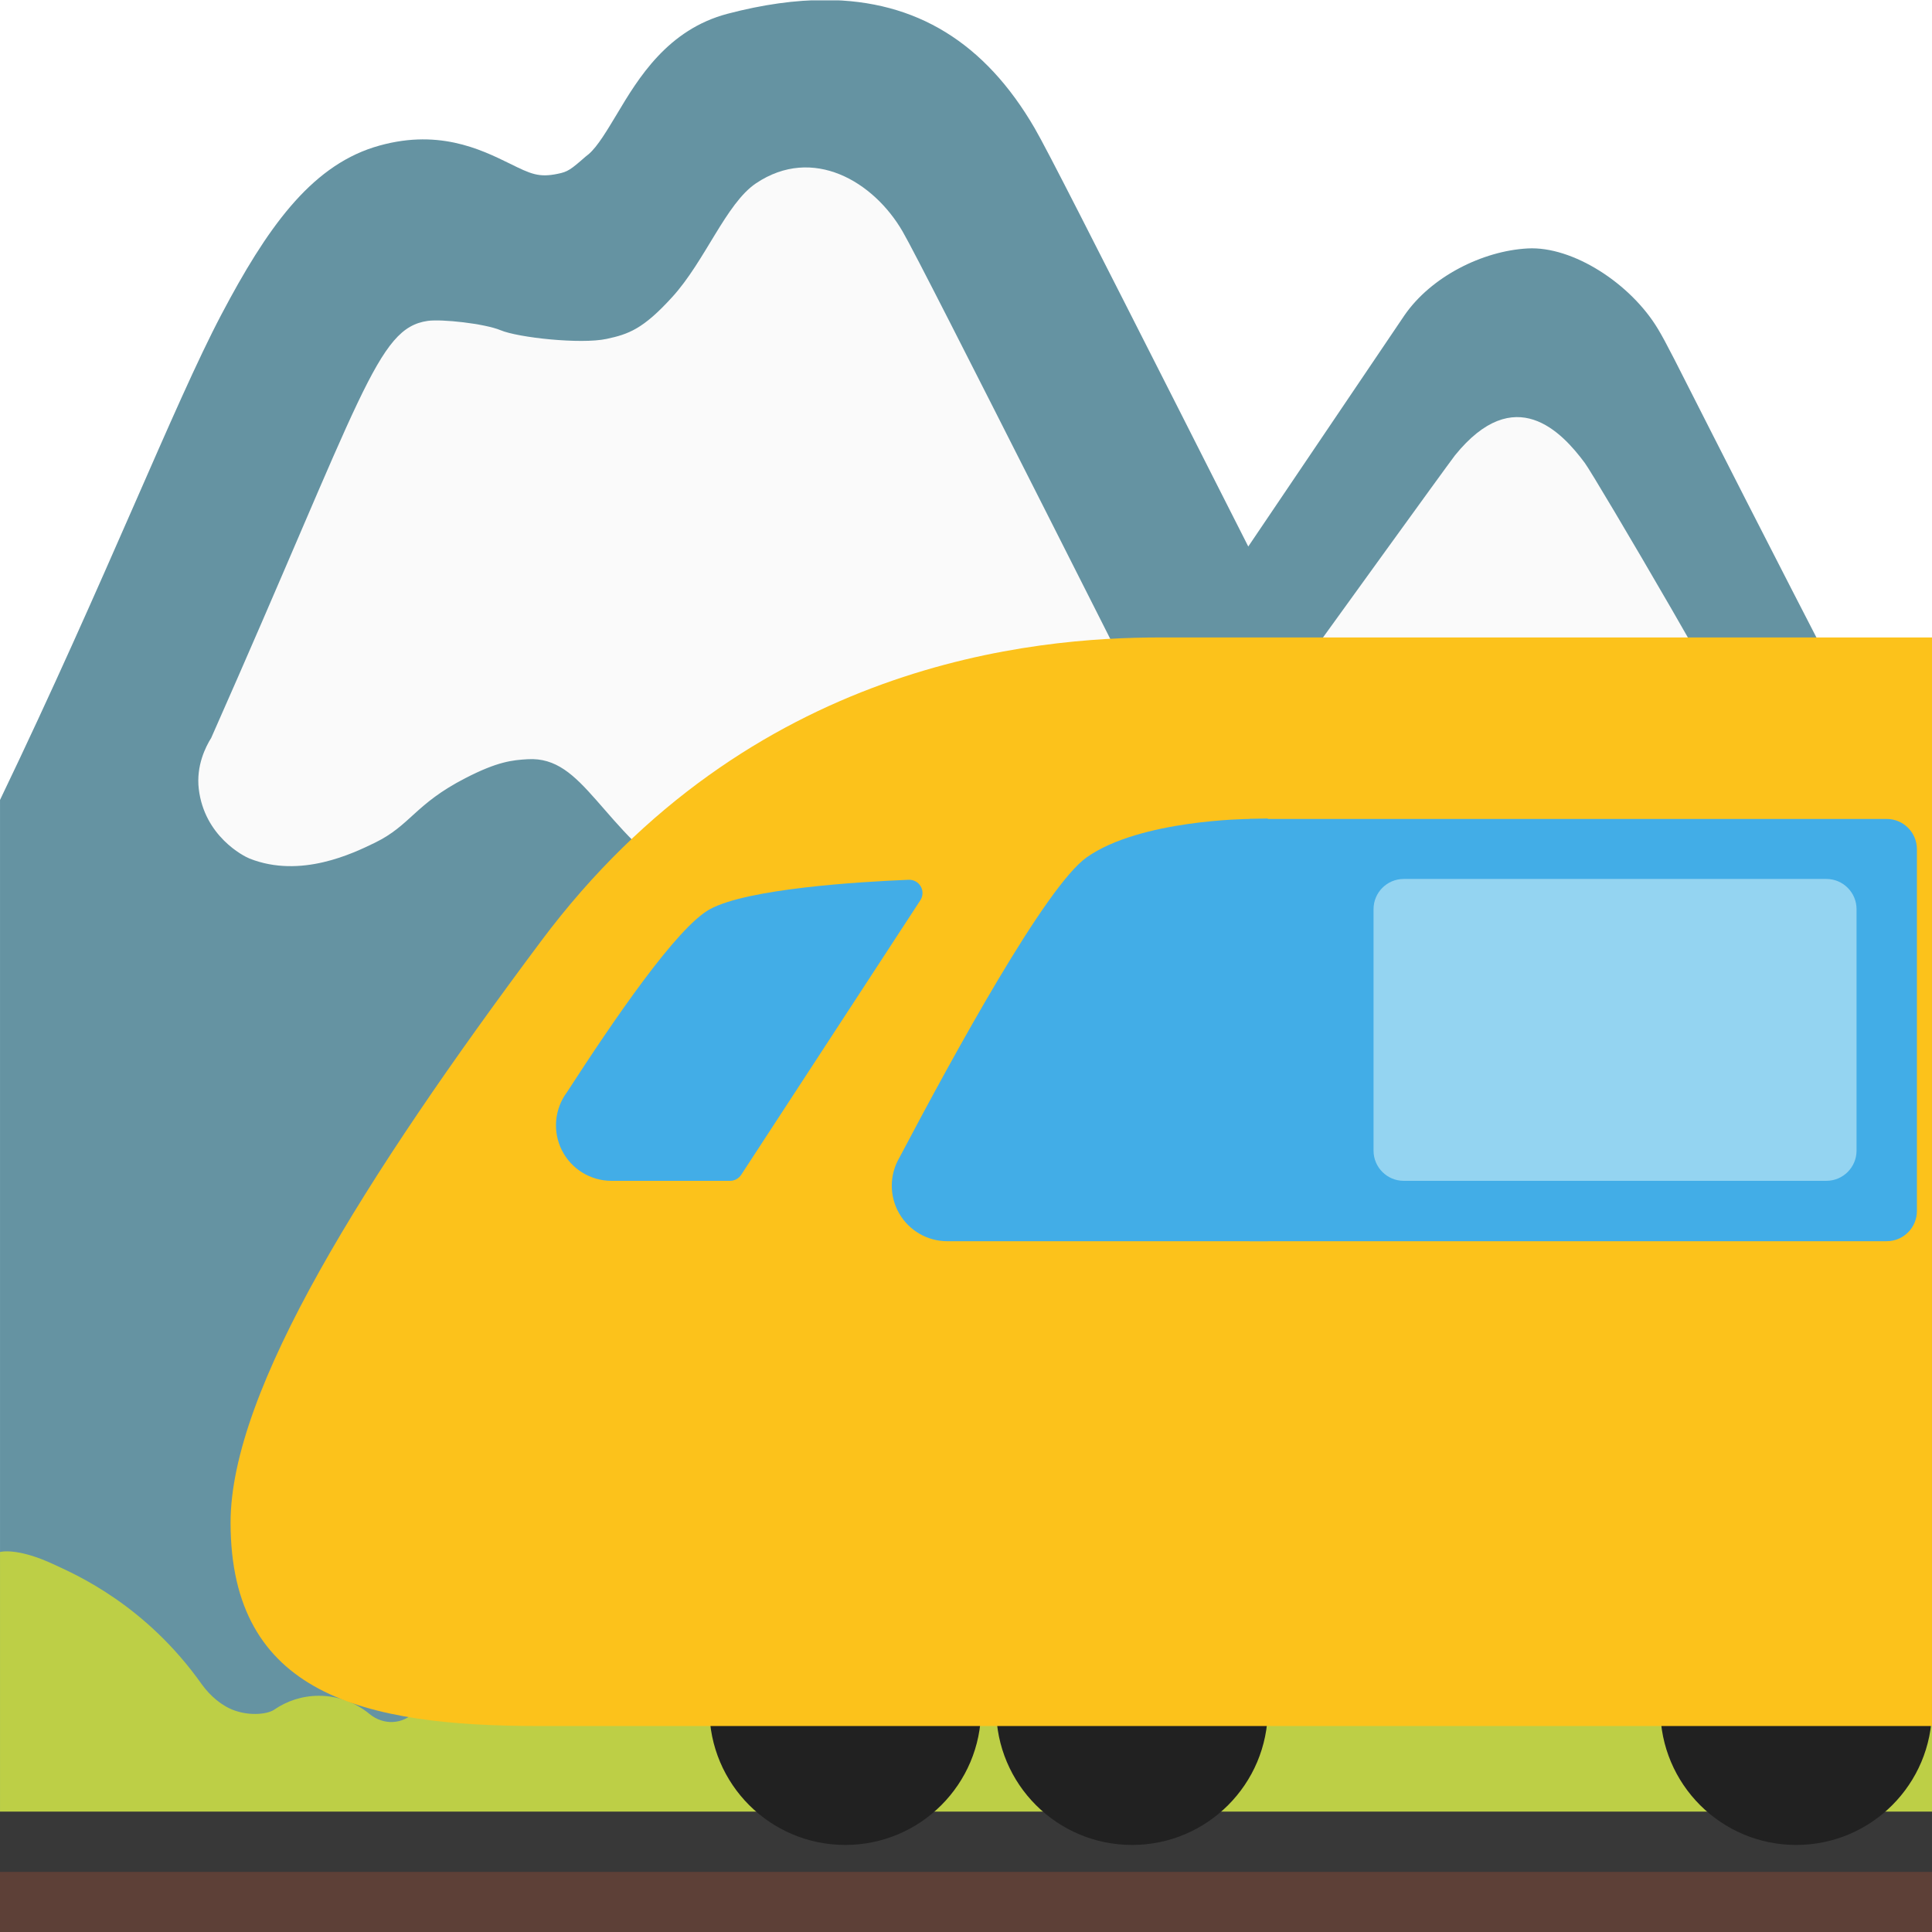
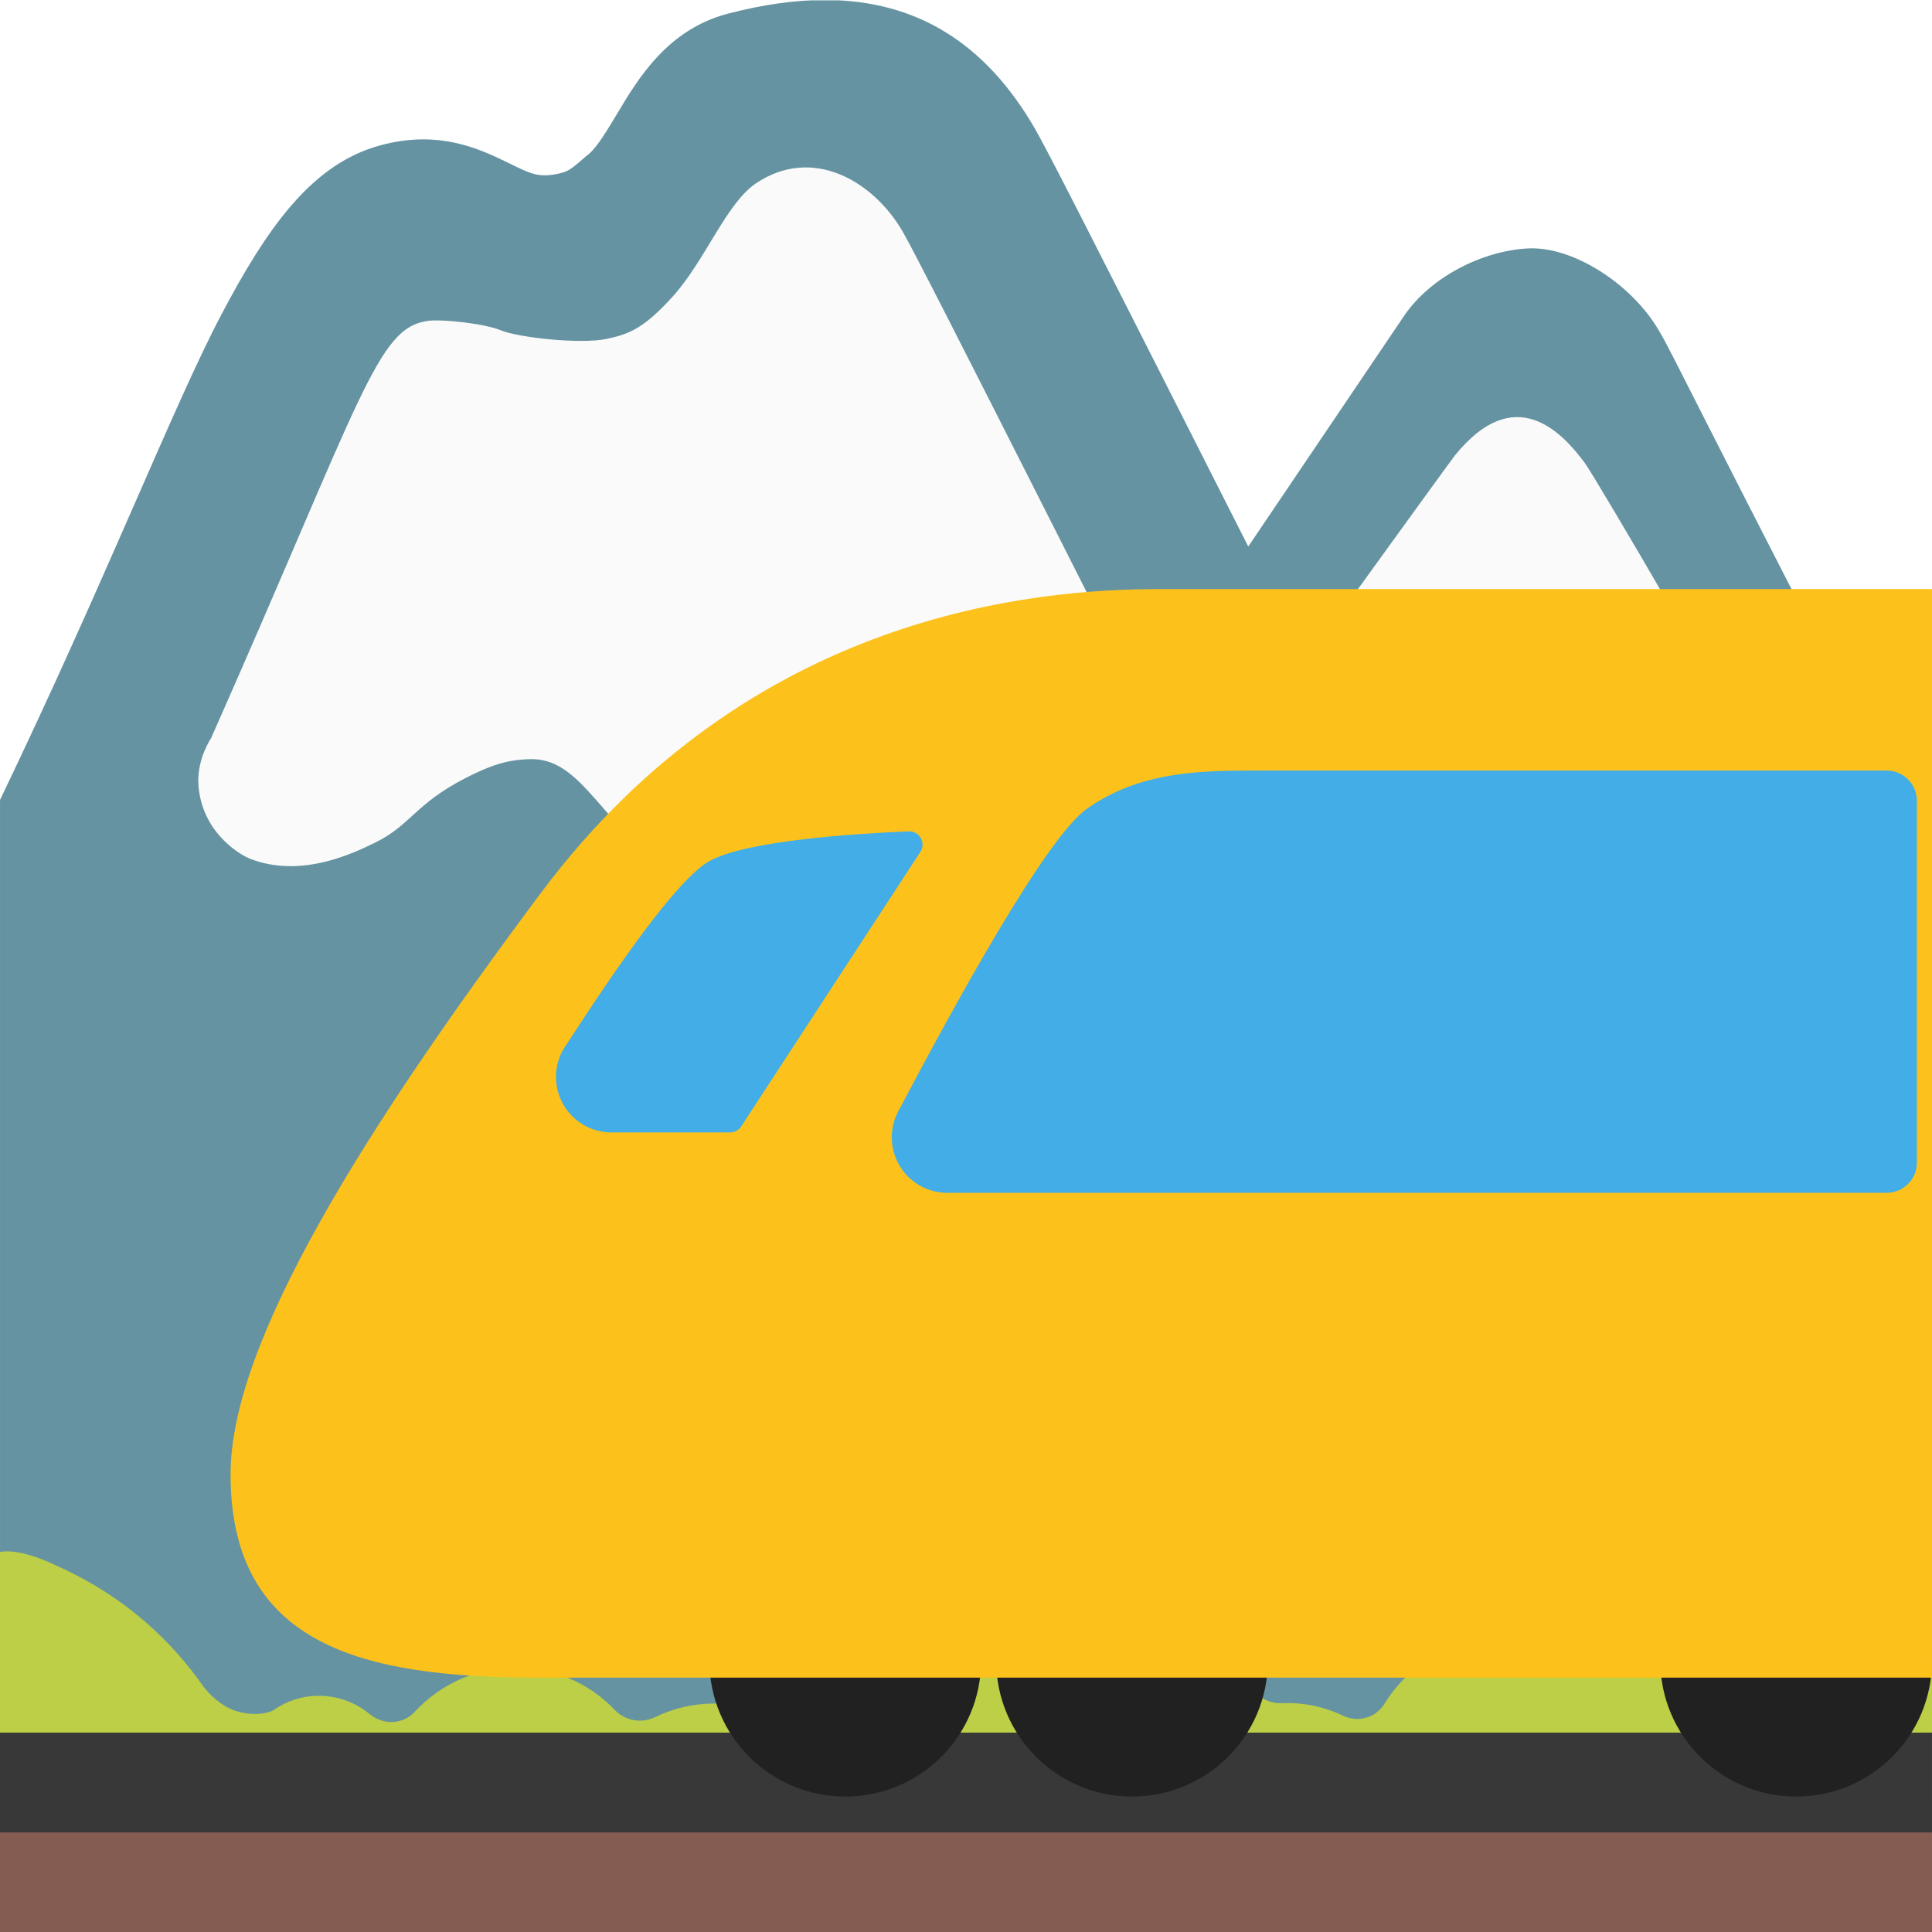
<svg xmlns="http://www.w3.org/2000/svg" width="128px" height="128px" version="1.1" xml:space="preserve" style="fill-rule:evenodd;clip-rule:evenodd;stroke-linejoin:round;stroke-miterlimit:2;" id="svg24">
  <defs id="defs24">
    <clipPath id="_clip2">
      <rect x="258.93" y="3.023" width="122.14" height="122.118" id="rect3" />
    </clipPath>
  </defs>
  <g id="g83">
    <g clip-path="url(#_clip2)" id="g6" transform="matrix(1.04798,0,0,1.04798,-271.3524,-3.14393)">
      <g transform="matrix(1.20326,0,0,1.20326,242.991,-26.0179)" id="g3">
        <path d="m 56.625,24.117 c -1.586,-0.005 -3.3,0.236 -5.145,0.72 -3.164,0.83 -4.705,3.4 -5.826,5.28 -0.502,0.83 -1.005,1.693 -1.484,2.102 l -0.162,0.129 c -0.783,0.689 -0.936,0.793 -1.45,0.898 -1.004,0.21 -1.423,0.012 -2.533,-0.537 -1.53,-0.747 -3.83,-1.893 -7.146,-0.854 -3.363,1.075 -5.63,4.288 -8,8.784 -2.5,4.74 -6.047,13.881 -11.633,25.507 v 59.477 H 114.754 V 69.358 C 102.33,45.418 101.23,42.85 100.352,41.395 98.915,39.002 95.867,37.04 93.508,37.169 c -2.359,0.128 -5.068,1.47 -6.48,3.525 -0.456,0.678 -3.76,5.56 -8.198,12.135 -1.296,-2.569 -2.535,-4.986 -3.656,-7.217 -4.508,-8.886 -6.89,-13.594 -7.567,-14.761 -2.61,-4.493 -6.224,-6.72 -10.982,-6.735 z" style="fill:#6593a2;fill-rule:nonzero" id="path3" />
      </g>
      <g transform="matrix(1.20326,0,0,1.20326,242.991,-26.0179)" id="g4" />
      <g transform="translate(256,1.06068)" id="g5">
        <path d="m 119.06,106.566 c -0.49,0.64 -0.85,1.34 -1.65,1.47 -1.64,0.27 -3.13,1 -4.32,2.05 -0.79,0.7 -1.95,0.8 -2.84,0.22 l -0.02,-0.02 c -1.91,-3.61 -5.53,-5.26 -9.9,-5.26 -4.11,0 -7.88,1.36 -9.88,4.63 -0.56,0.9 -1.68,1.2 -2.64,0.74 -1.196,-0.573 -2.515,-0.841 -3.84,-0.78 -0.96,0.04 -1.81,-0.55 -2.17,-1.44 -2.06,-5.2 -6.95,-7.4 -12.89,-7.4 -6.11,0 -11.47,2.39 -13.42,7.83 -0.18,0.5 -0.5,0.94 -0.97,1.21 -0.22,0.13 -0.44,0.27 -0.64,0.43 -0.61,0.49 -1.44,0.52 -2.15,0.19 -1.141,-0.527 -2.383,-0.8 -3.64,-0.8 -1.34,0 -2.61,0.31 -3.75,0.86 -0.86,0.41 -1.88,0.24 -2.54,-0.45 -1.63,-1.72 -3.9,-2.694 -6.27,-2.69 -2.52,0 -4.78,1.08 -6.37,2.79 -0.76,0.83 -2,0.87 -2.87,0.15 -0.903,-0.746 -2.039,-1.153 -3.21,-1.15 -1.05,0 -2.02,0.33 -2.82,0.88 -0.39,0.27 -1.46,0.41 -2.47,0.06 -0.83,-0.28 -1.59,-0.95 -2.1,-1.66 -3.57,-5.05 -8.01,-6.96 -9.3,-7.56 -2.4,-1.13 -3.46,-0.81 -3.46,-0.81 v 18.81 c 0,0.22 122.14,0 122.14,0 v -17.9 c 0,-1.72 -3.88,2.81 -6.01,5.6 z" style="fill:#bdcf46;fill-rule:nonzero" id="path5" />
      </g>
    </g>
    <path d="M 97.485,54.673 C 96.071,54.554 95.084,53.465 94.098,52.346 92.537,50.549 90.446,47.472 87.56,42.361 c 0,0 8.247,-11.426 8.836,-12.193 3.961,-4.889 7.068,-1.56 8.6,0.501 0.662,0.884 10.956,18.422 11.132,19.526 0.088,0.56 -0.148,0.75 -0.368,1.045 -0.119,0.161 -0.059,0.765 -2.165,0.618 -0.252,-0.01 -0.503,-0.04 -0.75,-0.088 -0.625,-0.101 -1.241,-0.253 -1.841,-0.456 -0.677,-0.235 -3.034,-1.045 -4.904,-0.825 -0.648,0.074 -0.765,0.222 -3.755,1.944 -3.46,2.047 -4.064,2.311 -4.859,2.238 z M 28.335,21.26 c 0.928,-0.132 3.77,0.177 4.83,0.618 1.149,0.487 5.316,0.943 7.024,0.575 1.444,-0.309 2.416,-0.647 4.344,-2.768 2.18,-2.386 3.564,-6.199 5.552,-7.539 3.77,-2.532 7.804,-0.117 9.718,3.195 0.752,1.296 4.521,8.732 9.277,18.127 0.589,1.164 1.738,3.446 4.035,7.982 2.664,5.242 3.902,7.937 3.165,9.763 -0.368,0.913 -1.222,2.002 -2.371,2.267 -1.619,0.368 -2.444,-1.223 -5.257,-2.238 -1.03,-0.368 -4.078,-1.443 -5.919,-0.132 -1.369,0.971 -0.825,2.386 -2.106,5.125 -0.339,0.721 -1.841,3.932 -4.344,5.123 -3.813,1.826 -8.923,-1.501 -10.66,-2.635 -5.905,-3.844 -6.906,-8.644 -10.662,-8.423 -1.001,0.059 -1.987,0.148 -4.123,1.252 -3.357,1.723 -3.622,3.122 -6.007,4.285 -1.429,0.694 -4.904,2.386 -8.291,1.047 -0.412,-0.163 -3.004,-1.488 -3.372,-4.624 -0.177,-1.532 0.456,-2.783 0.825,-3.372 C 24.065,26.135 24.963,21.747 28.335,21.26 Z" style="clip-rule:evenodd;fill:#fafafa;fill-rule:nonzero;stroke-width:1.261;stroke-linejoin:round;stroke-miterlimit:2" id="path4" />
  </g>
  <g transform="matrix(0.9999985,0,0,0.4907251,-3.6109e-4,65.18706)" id="g21" clip-path="none">
-     <rect x="0" y="117.809" width="128" height="10.191" style="fill:#5d4037;fill-rule:nonzero" id="rect20" />
+     <rect x="0" y="111.125" width="128" height="16.875" style="fill:#855c52;fill-rule:nonzero;stroke-width:1" id="rect20" />
  </g>
  <g transform="matrix(0.9999985,0,0,1.99293,-3.6109e-4,-124.3316)" id="g22" clip-path="none">
-     <rect x="0" y="122.611" width="128" height="2.004" style="fill:#383838;fill-rule:nonzero" id="rect21" />
+     <rect x="0" y="119.986" width="128" height="3.318" style="fill:#383838;fill-rule:nonzero;stroke-width:1" id="rect21" />
  </g>
-   <g id="Bogie" transform="translate(-351.0653,1.687038)" clip-path="none">
-     <g transform="matrix(1.0145,0,0,0.833333,383.128,21.1627)" id="g7" />
-     <g transform="matrix(0.974184,0,0,0.975398,387.186,5.03056)" id="g8">
-       <path d="m 94.314,109.202 c 0,5.103 -4.139,9.227 -9.234,9.227 -5.103,0 -9.243,-4.132 -9.243,-9.227 0,-5.11 4.14,-9.227 9.243,-9.227 5.095,0 9.234,4.124 9.234,9.227 z" style="fill:#212121" id="path7" />
+   <g id="g85" transform="translate(0,-3.206166)">
+     <g id="g84">
+       <g id="Bogie" transform="translate(-351.0653,1.687038)" clip-path="none">
+         <g transform="matrix(1.0145,0,0,0.833333,383.128,21.1627)" id="g7" />
+         <g transform="matrix(0.974184,0,0,0.975398,387.186,5.03056)" id="g8">
+           <path d="m 94.314,109.202 c 0,5.103 -4.139,9.227 -9.234,9.227 -5.103,0 -9.243,-4.132 -9.243,-9.227 0,-5.11 4.14,-9.227 9.243,-9.227 5.095,0 9.234,4.124 9.234,9.227 z" style="fill:#212121" id="path7" />
+         </g>
+         <g transform="matrix(0.974184,0,0,0.975398,383.38,5.03056)" id="g9">
+           <path d="m 33.551,109.202 c 0,5.103 -4.14,9.227 -9.235,9.227 -5.103,0 -9.242,-4.132 -9.242,-9.227 0,-5.11 4.14,-9.227 9.242,-9.227 5.096,0 9.235,4.124 9.235,9.227 z" style="fill:#212121" id="path8" />
+         </g>
+         <g transform="matrix(0.974184,0,0,0.975398,384.231,5.03056)" id="g10">
+           <path d="m 52.18,109.202 c 0,5.103 -4.139,9.227 -9.234,9.227 -5.103,0 -9.242,-4.132 -9.242,-9.227 0,-5.11 4.139,-9.227 9.242,-9.227 5.103,0 9.235,4.124 9.235,9.227 z" style="fill:#212121" id="path9" />
+         </g>
+       </g>
+       <g id="Livery" transform="translate(-235.1544,1.354083)" clip-path="none" style="fill:#fcc21b">
+         <g clip-path="none" id="g16" style="fill:#fcc21b" />
+         <path d="m 312,40.879 h 51.154 V 113 H 270.853 C 259.214,113 250.43,110.907 250.43,99.522 250.43,90.754 259.31,76.651 271,61 284.861,42.442 303.75,40.879 312,40.879 Z" clip-rule="nonzero" id="path10" />
+       </g>
    </g>
-     <g transform="matrix(0.974184,0,0,0.975398,383.38,5.03056)" id="g9">
-       <path d="m 33.551,109.202 c 0,5.103 -4.14,9.227 -9.235,9.227 -5.103,0 -9.242,-4.132 -9.242,-9.227 0,-5.11 4.14,-9.227 9.242,-9.227 5.096,0 9.235,4.124 9.235,9.227 z" style="fill:#212121" id="path8" />
-     </g>
-     <g transform="matrix(0.974184,0,0,0.975398,384.231,5.03056)" id="g10">
-       <path d="m 52.18,109.202 c 0,5.103 -4.139,9.227 -9.234,9.227 -5.103,0 -9.242,-4.132 -9.242,-9.227 0,-5.11 4.139,-9.227 9.242,-9.227 5.103,0 9.235,4.124 9.235,9.227 z" style="fill:#212121" id="path9" />
-     </g>
-   </g>
-   <g id="Livery" transform="translate(-235.1544,1.354083)" clip-path="none" style="fill:#fcc21b">
-     <g clip-path="none" id="g16" style="fill:#fcc21b" />
-     <path d="m 312,40.879 h 51.154 V 113 H 270.853 C 259.214,113 250.43,110.907 250.43,99.522 250.43,90.754 259.31,76.651 271,61 284.861,42.442 303.75,40.879 312,40.879 Z" clip-rule="nonzero" id="path10" />
-   </g>
-   <g id="Windows" transform="translate(-235.1544,1.354083)" clip-path="none">
-     <g transform="matrix(0.71309,0,0,0.999109,95.4587,-0.0488068)" id="g17">
-       <path d="M 374,55.002 C 374,53.897 372.743,53 371.195,53 H 312 v 28 h 59.195 C 372.743,81 374,80.103 374,78.998 Z" style="fill:#42ade7" id="path16" />
-     </g>
-     <g transform="matrix(1.08333,0,0,1.403,-7.05713,-27.0668)" id="g18">
-       <path d="m 301.118,76.94 h -19.606 c -1.215,0 -2.337,-0.502 -2.942,-1.315 -0.605,-0.813 -0.601,-1.814 0.01,-2.624 3.346,-4.9 8.962,-12.827 11.461,-14.19 C 293.313,57.026 300,57 300,57 l 1.118,-0.018 z" style="fill:#42ade7" id="path17" />
-     </g>
-     <g transform="matrix(1,0,0,1.00303,-6.81535,-0.293948)" id="g19">
-       <path id="path18" style="fill:#42ade7" d="m 302.161,57.055 c -3.352,0.137 -10.671,0.586 -13.162,1.945 -2.186,1.192 -6.387,7.341 -9.463,12.081 -0.833,1.111 -0.965,2.596 -0.342,3.836 0.623,1.24 1.895,2.023 3.287,2.023 h 7.857 c 0.298,0 0.575,-0.151 0.738,-0.399 1.514,-2.313 9.193,-14.04 11.869,-18.133 0.182,-0.277 0.191,-0.631 0.025,-0.917 -0.165,-0.285 -0.48,-0.454 -0.811,-0.436 z" />
-     </g>
-     <g transform="matrix(1.77778,0,0,0.909091,-367.179,3.24264)" id="g20">
-       <path d="m 408,61.2 c 0,-1.214 -0.504,-2.2 -1.125,-2.2 h -15.75 C 390.504,59 390,59.986 390,61.2 v 17.6 c 0,1.214 0.504,2.2 1.125,2.2 h 15.75 C 407.496,81 408,80.014 408,78.8 Z" style="fill:#94d4f1" id="path19" />
+     <g id="Windows" transform="translate(-235.1544,1.354083)" clip-path="none">
+       <g transform="matrix(0.71309,0,0,0.999109,95.4587,-0.0488068)" id="g17">
+         <path id="path16" style="fill:#42ade7" d="m 296.868,55.543 c -3.796,1.914 -12.328,13.045 -17.412,19.926 -0.928,1.137 -0.933,2.543 -0.014,3.685 0.919,1.142 2.624,1.847 4.47,1.847 l 29.783,-9.78e-4 57.499,-9.77e-4 c 1.548,0 2.805,-0.897 2.805,-2.002 v -23.996 c 0,-1.105 -1.257,-2.002 -2.805,-2.002 h -58.348 c -5.457,0 -11.008,0.037 -15.979,2.543 z m -16.557,1.49 c -4.701,0.138 -14.965,0.589 -18.458,1.953 -3.066,1.197 -8.957,7.369 -13.27,12.128 -1.168,1.115 -1.353,2.606 -0.479,3.851 0.874,1.245 2.658,2.031 4.61,2.031 h 11.019 c 0.418,0 0.807,-0.152 1.035,-0.401 2.123,-2.322 12.892,-14.095 16.645,-18.204 0.255,-0.278 0.268,-0.634 0.036,-0.921 -0.231,-0.286 -0.672,-0.456 -1.137,-0.438 z" />
+       </g>
+       <g transform="matrix(1.08333,0,0,1.403,-7.05713,-27.0668)" id="g18" />
+       <g transform="matrix(1,0,0,1.00303,-6.81535,-0.293948)" id="g19" />
+       <g transform="matrix(1.77778,0,0,0.909091,-367.179,3.24264)" id="g20" />
    </g>
  </g>
</svg>
